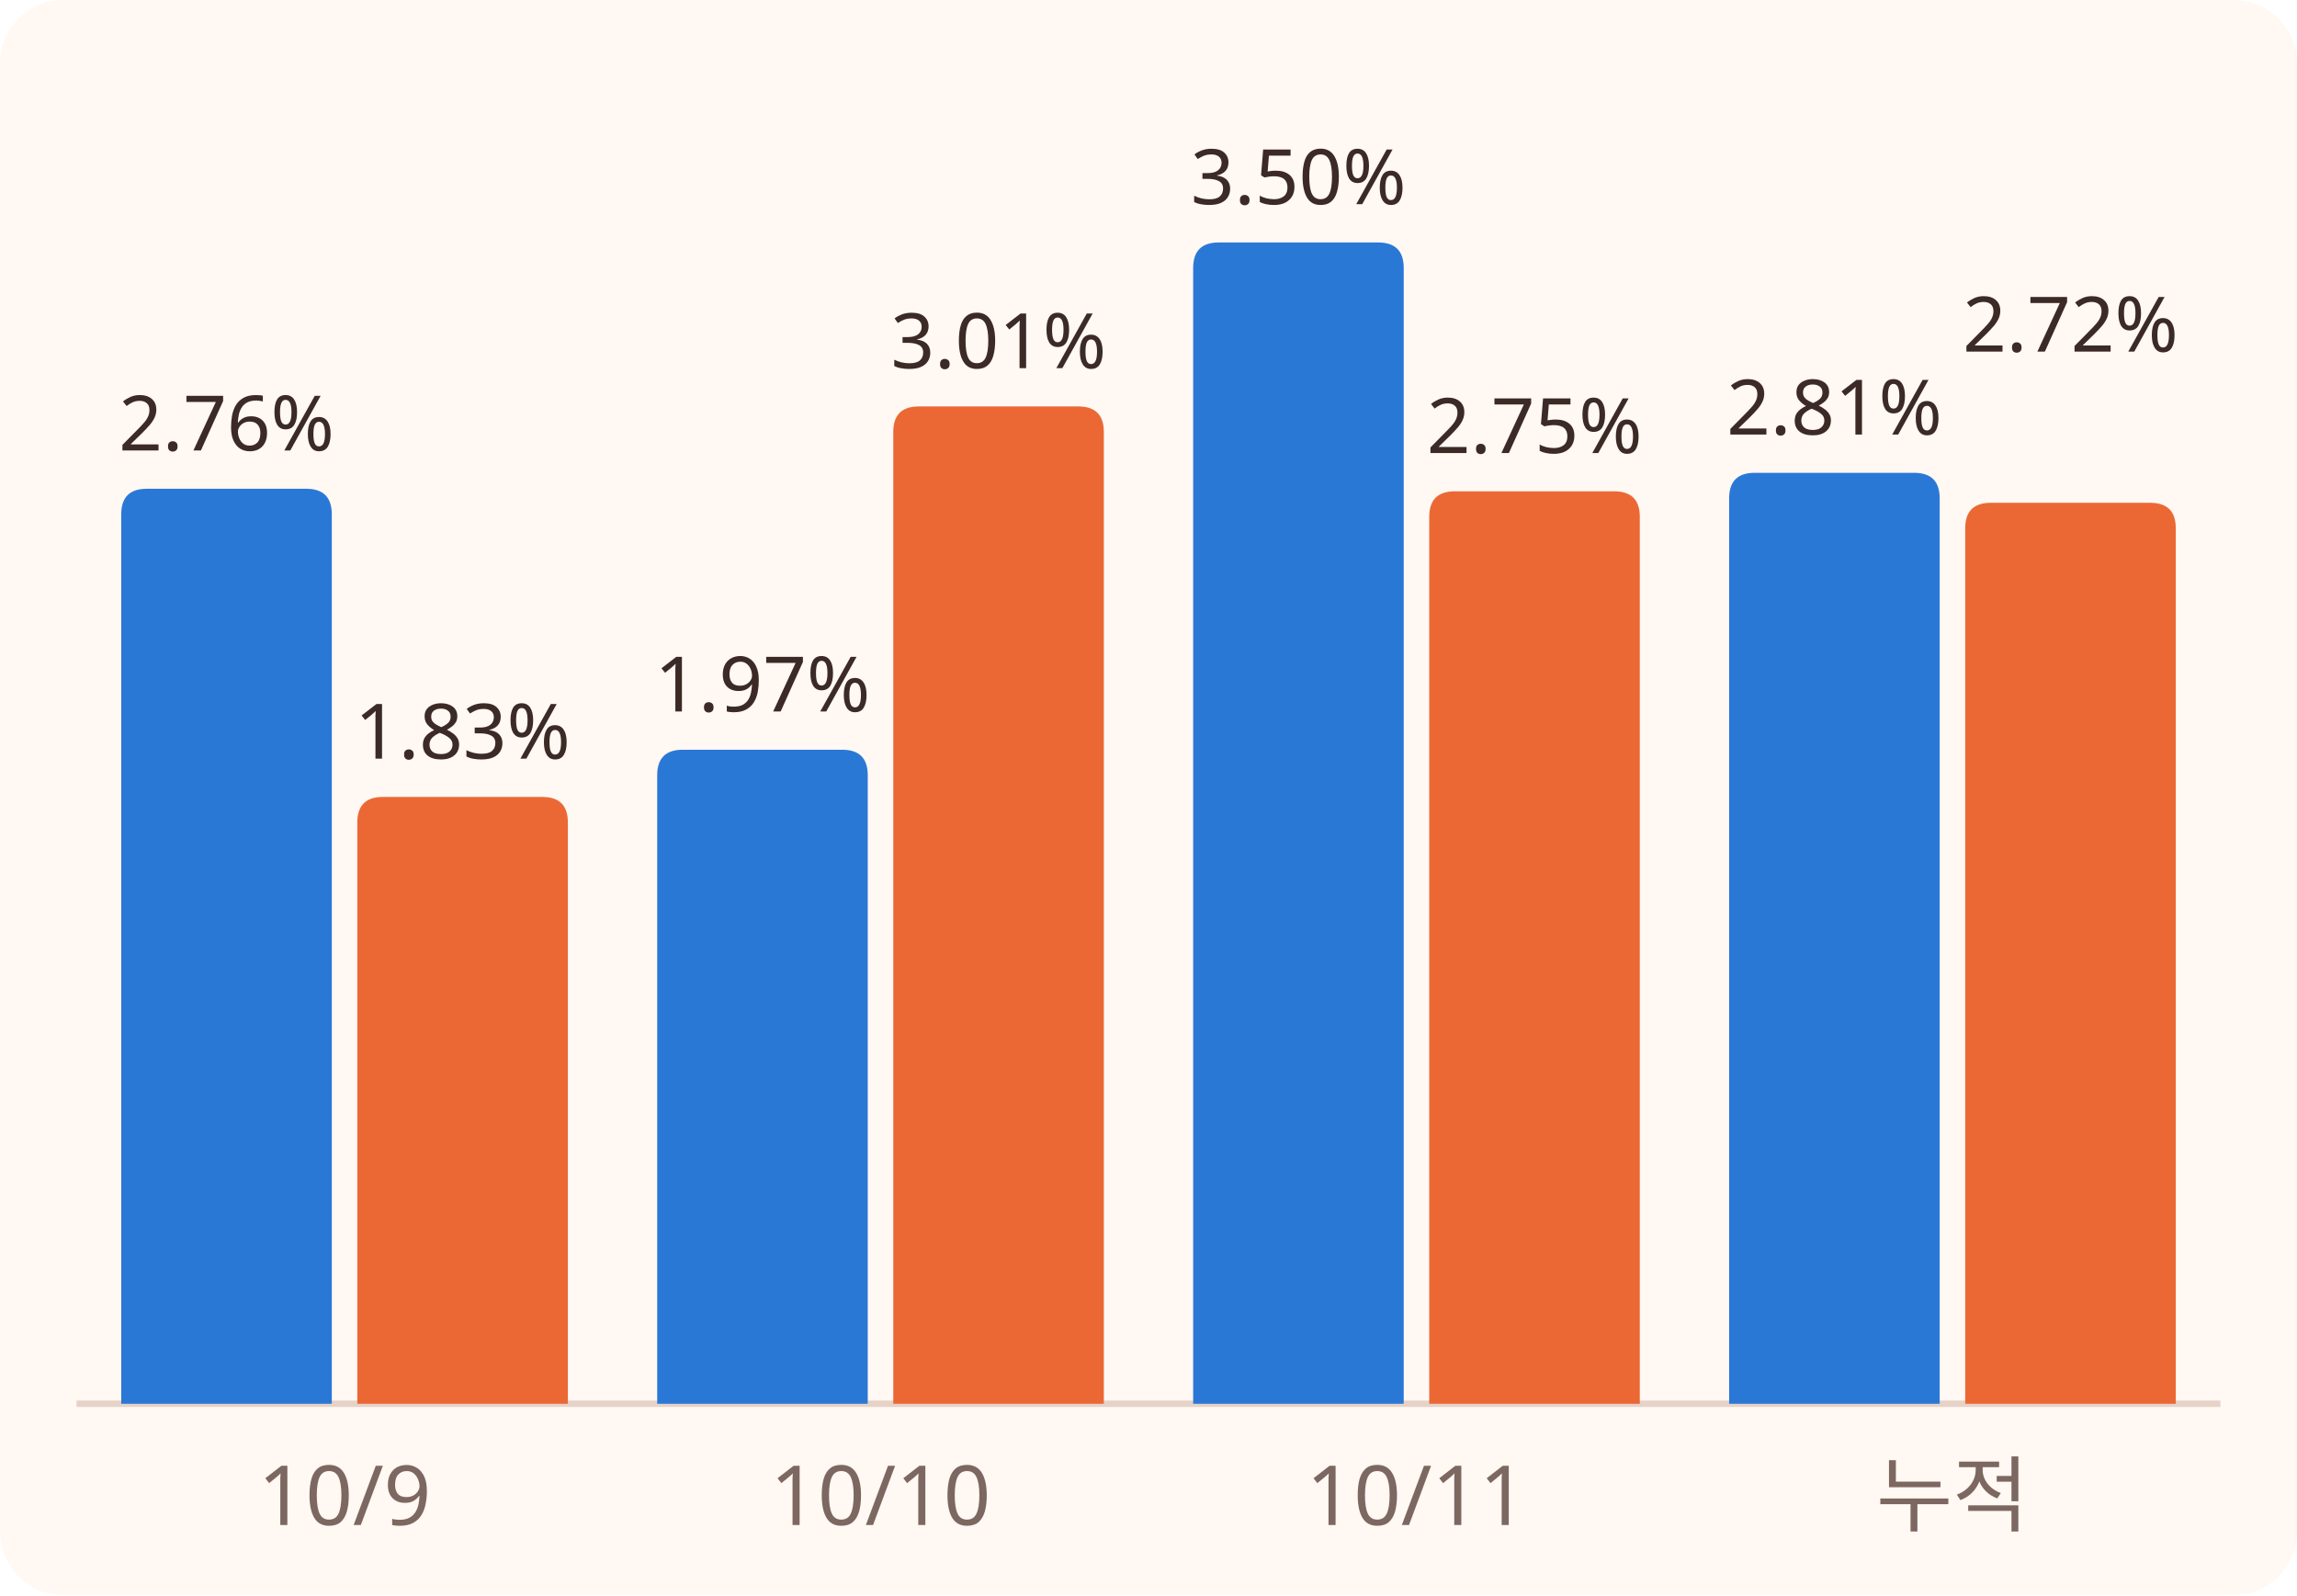
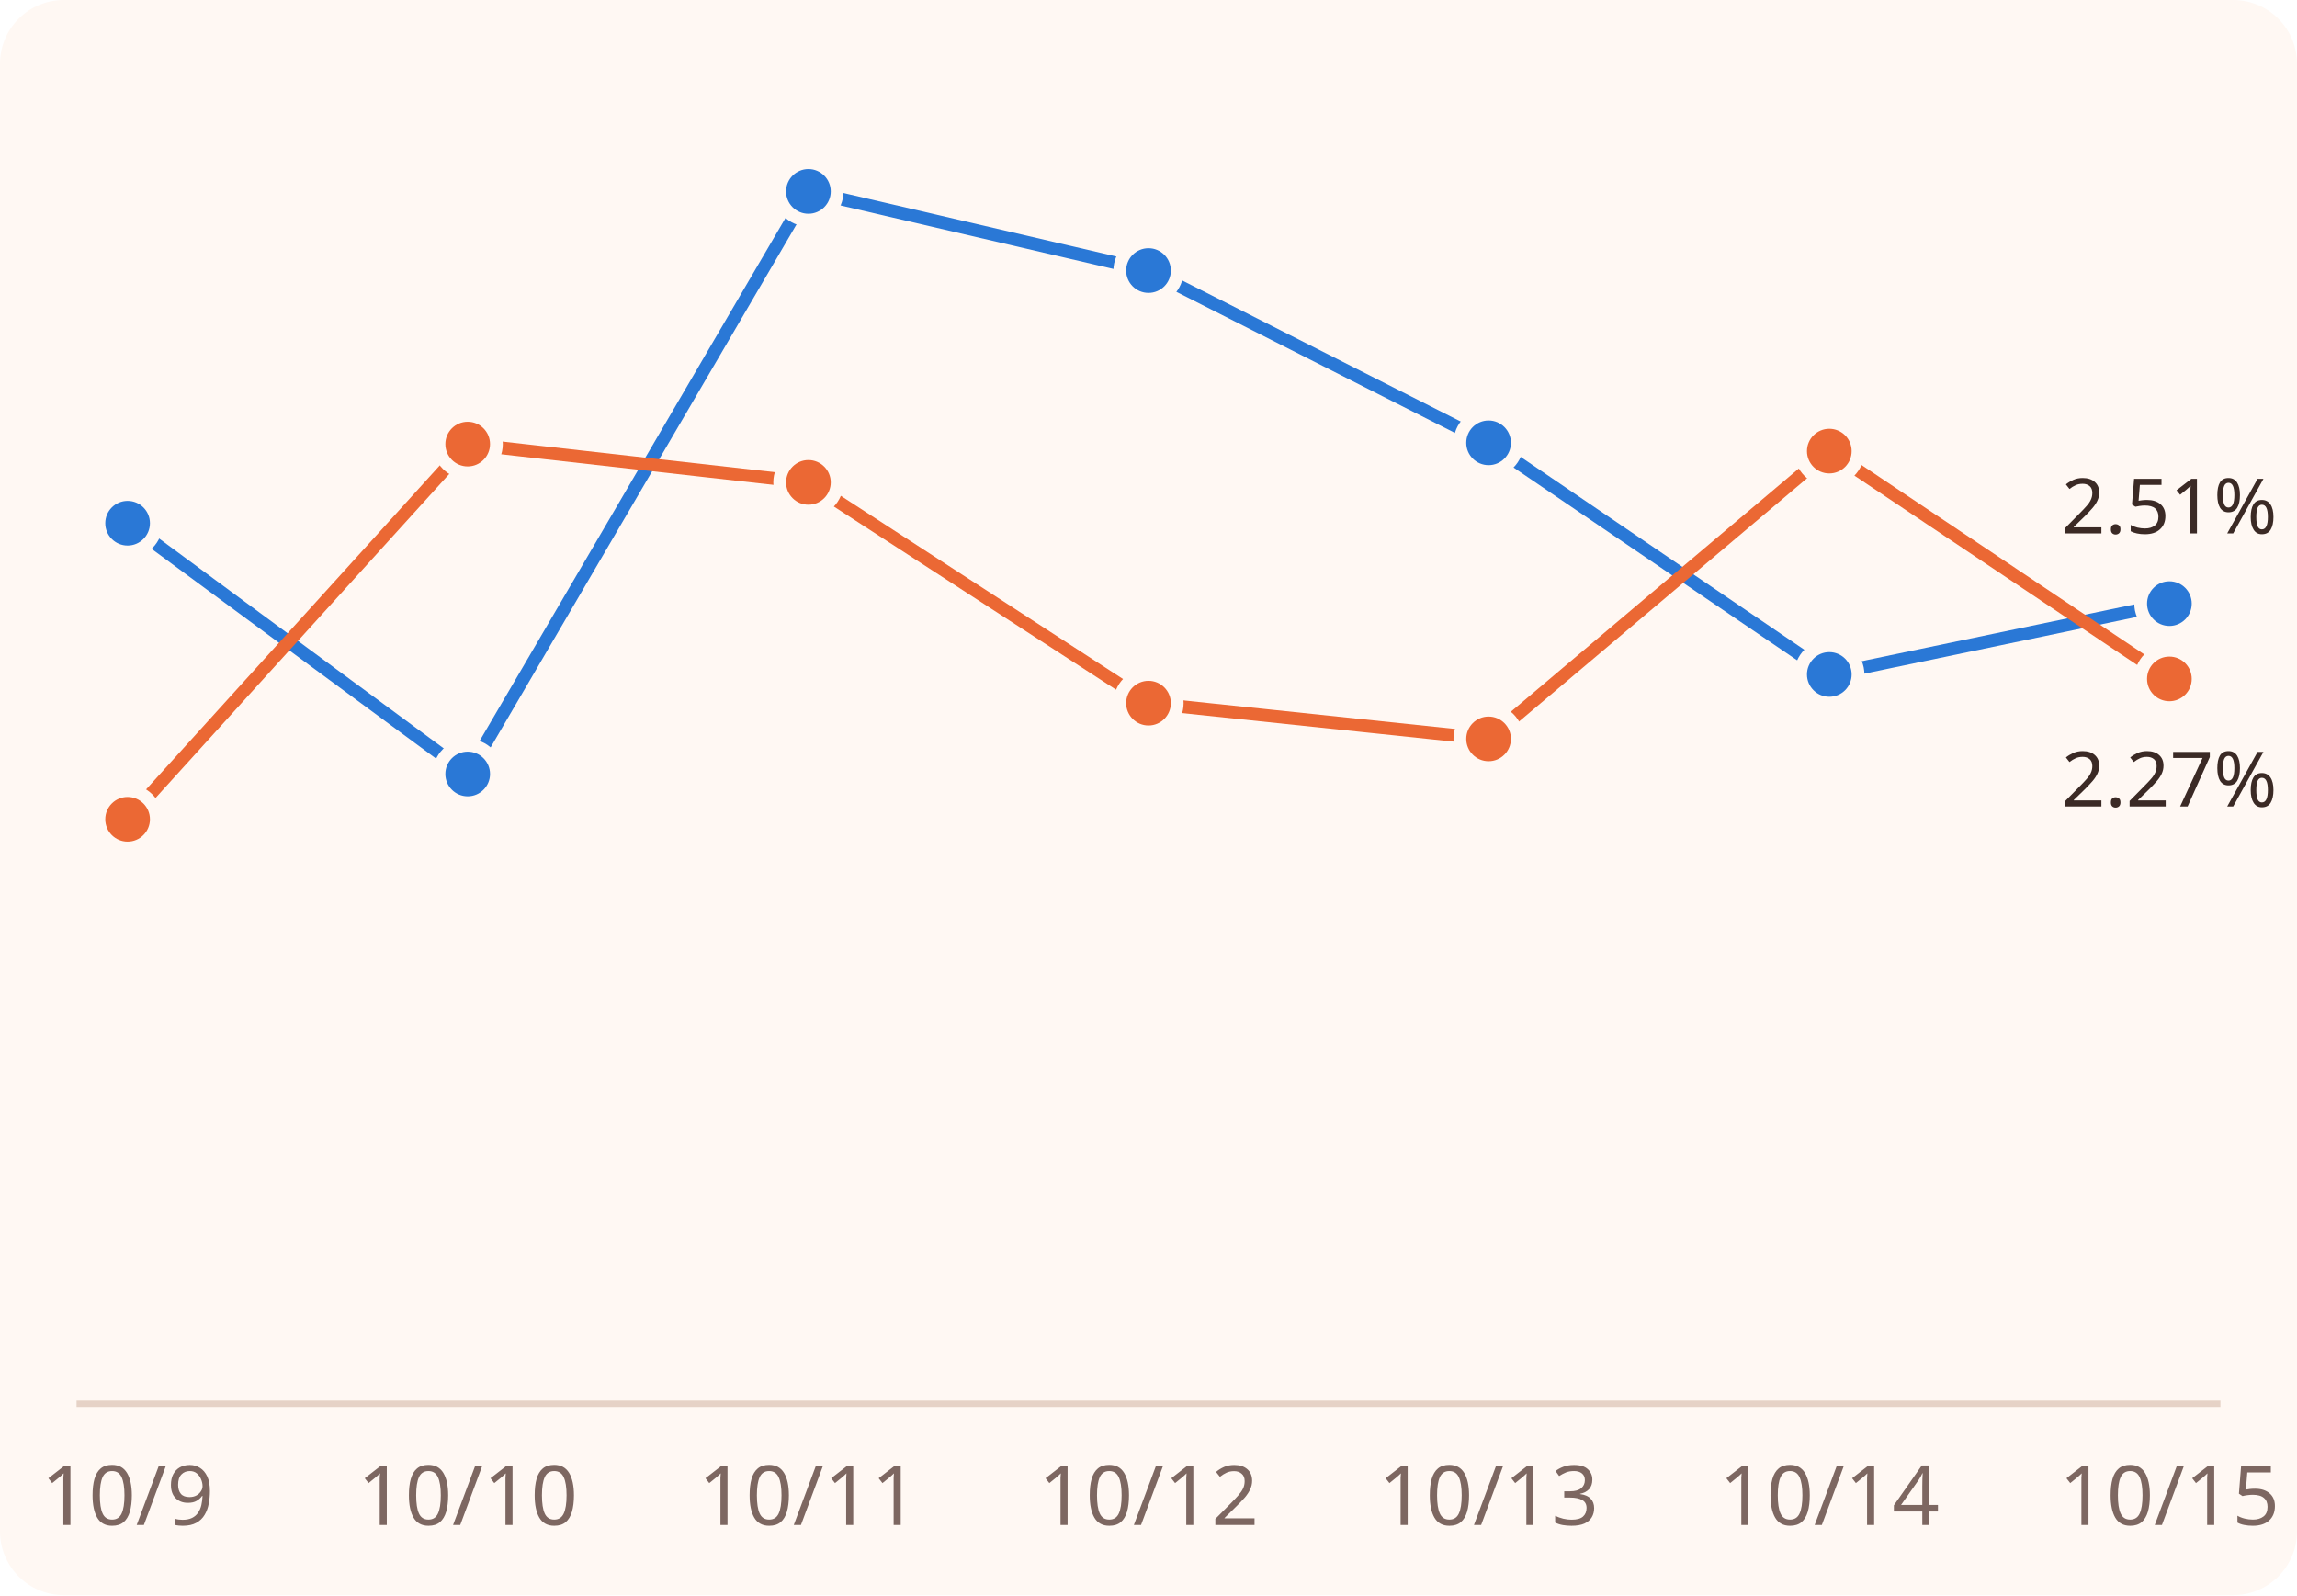
<svg xmlns="http://www.w3.org/2000/svg" class="vz" viewBox="0 0 360 250" role="img">
  <style>
.vz text{font-family:"Noto Sans KR","Apple SD Gothic Neo",sans-serif}
.vz-t{fill:#3B2A25}.vz-s{fill:#7D6761}.vz-g{stroke:#E6D2C6}
.vz-a{fill:#2a78d6}.vz-b{fill:#eb6834}.vz-la{stroke:#2a78d6}.vz-lb{stroke:#eb6834}.vz-ring{stroke:#FFF8F3}
</style>
  <rect width="100%" height="100%" rx="10" fill="#FFF8F3" />
  <line class="vz-g" x1="12" x2="348" y1="220" y2="220" />
-   <path class="vz-a" data-h="143.41" d="M19.0,220.0 V80.6 Q19.0,76.6 23.0,76.6 H48.0 Q52.0,76.6 52.0,80.6 V220.0 Z" />
-   <text class="vz-t" x="35.5" y="70.6" text-anchor="middle" font-size="12">2.76%</text>
-   <path class="vz-b" data-h="95.14" d="M56.0,220.0 V128.9 Q56.0,124.9 60.0,124.9 H85.0 Q89.0,124.9 89.0,128.9 V220.0 Z" />
-   <text class="vz-t" x="72.5" y="118.9" text-anchor="middle" font-size="12">1.83%</text>
-   <text class="vz-s" x="54.0" y="239.0" text-anchor="middle" font-size="13">10/9</text>
-   <path class="vz-a" data-h="102.49" d="M103.0,220.0 V121.5 Q103.0,117.5 107.0,117.5 H132.0 Q136.0,117.5 136.0,121.5 V220.0 Z" />
-   <text class="vz-t" x="119.5" y="111.5" text-anchor="middle" font-size="12">1.97%</text>
-   <path class="vz-b" data-h="156.29" d="M140.0,220.0 V67.7 Q140.0,63.7 144.0,63.7 H169.0 Q173.0,63.7 173.0,67.7 V220.0 Z" />
-   <text class="vz-t" x="156.5" y="57.7" text-anchor="middle" font-size="12">3.01%</text>
-   <text class="vz-s" x="138.0" y="239.0" text-anchor="middle" font-size="13">10/10</text>
-   <path class="vz-a" data-h="182.00" d="M187.0,220.0 V42.0 Q187.0,38.0 191.0,38.0 H216.0 Q220.0,38.0 220.0,42.0 V220.0 Z" />
-   <text class="vz-t" x="203.5" y="32.0" text-anchor="middle" font-size="12">3.50%</text>
-   <path class="vz-b" data-h="143.02" d="M224.0,220.0 V81.0 Q224.0,77.0 228.0,77.0 H253.0 Q257.0,77.0 257.0,81.0 V220.0 Z" />
-   <text class="vz-t" x="240.5" y="71.0" text-anchor="middle" font-size="12">2.75%</text>
-   <text class="vz-s" x="222.0" y="239.0" text-anchor="middle" font-size="13">10/11</text>
-   <path class="vz-a" data-h="145.92" d="M271.0,220.0 V78.1 Q271.0,74.1 275.0,74.1 H300.0 Q304.0,74.1 304.0,78.1 V220.0 Z" />
-   <text class="vz-t" x="287.5" y="68.1" text-anchor="middle" font-size="12">2.81%</text>
-   <path class="vz-b" data-h="141.20" d="M308.0,220.0 V82.8 Q308.0,78.8 312.0,78.8 H337.0 Q341.0,78.8 341.0,82.8 V220.0 Z" />
-   <text class="vz-t" x="324.5" y="55.1" text-anchor="middle" font-size="12">2.72%</text>
-   <text class="vz-s" x="306.0" y="239.0" text-anchor="middle" font-size="13">누적</text>
+   <text class="vz-s" x="20.0" y="239.0" text-anchor="middle" font-size="13">10/9</text>
+   <text class="vz-s" x="73.3" y="239.0" text-anchor="middle" font-size="13">10/10</text>
+   <text class="vz-s" x="126.7" y="239.0" text-anchor="middle" font-size="13">10/11</text>
+   <text class="vz-s" x="180.0" y="239.0" text-anchor="middle" font-size="13">10/12</text>
+   <text class="vz-s" x="233.3" y="239.0" text-anchor="middle" font-size="13">10/13</text>
+   <text class="vz-s" x="286.7" y="239.0" text-anchor="middle" font-size="13">10/14</text>
+   <text class="vz-s" x="340.0" y="239.0" text-anchor="middle" font-size="13">10/15</text>
+   <path class="vz-la" d="M20.0,82.0 L73.3,121.3 L126.7,30.0 L180.0,42.4 L233.3,69.4 L286.7,105.7 L340.0,94.6" fill="none" stroke-width="2" stroke-linejoin="round" />
+   <circle class="vz-a vz-ring" cx="20.0" cy="82.0" r="4.5" stroke-width="2" />
+   <circle class="vz-a vz-ring" cx="73.3" cy="121.3" r="4.5" stroke-width="2" />
+   <circle class="vz-a vz-ring" cx="126.7" cy="30.0" r="4.5" stroke-width="2" />
+   <circle class="vz-a vz-ring" cx="180.0" cy="42.4" r="4.5" stroke-width="2" />
+   <circle class="vz-a vz-ring" cx="233.3" cy="69.4" r="4.5" stroke-width="2" />
+   <circle class="vz-a vz-ring" cx="286.7" cy="105.7" r="4.5" stroke-width="2" />
+   <circle class="vz-a vz-ring" cx="340.0" cy="94.6" r="4.5" stroke-width="2" />
+   <text class="vz-t" x="340.0" y="83.6" text-anchor="middle" font-size="12">2.51%</text>
+   <path class="vz-lb" d="M20.0,128.4 L73.3,69.6 L126.7,75.6 L180.0,110.2 L233.3,115.8 L286.7,70.7 L340.0,106.4" fill="none" stroke-width="2" stroke-linejoin="round" />
+   <circle class="vz-b vz-ring" cx="20.0" cy="128.4" r="4.5" stroke-width="2" />
+   <circle class="vz-b vz-ring" cx="73.3" cy="69.6" r="4.5" stroke-width="2" />
+   <circle class="vz-b vz-ring" cx="126.7" cy="75.6" r="4.5" stroke-width="2" />
+   <circle class="vz-b vz-ring" cx="180.0" cy="110.2" r="4.5" stroke-width="2" />
+   <circle class="vz-b vz-ring" cx="233.3" cy="115.8" r="4.5" stroke-width="2" />
+   <circle class="vz-b vz-ring" cx="286.7" cy="70.7" r="4.5" stroke-width="2" />
+   <circle class="vz-b vz-ring" cx="340.0" cy="106.4" r="4.5" stroke-width="2" />
+   <text class="vz-t" x="340.0" y="126.4" text-anchor="middle" font-size="12">2.27%</text>
</svg>
